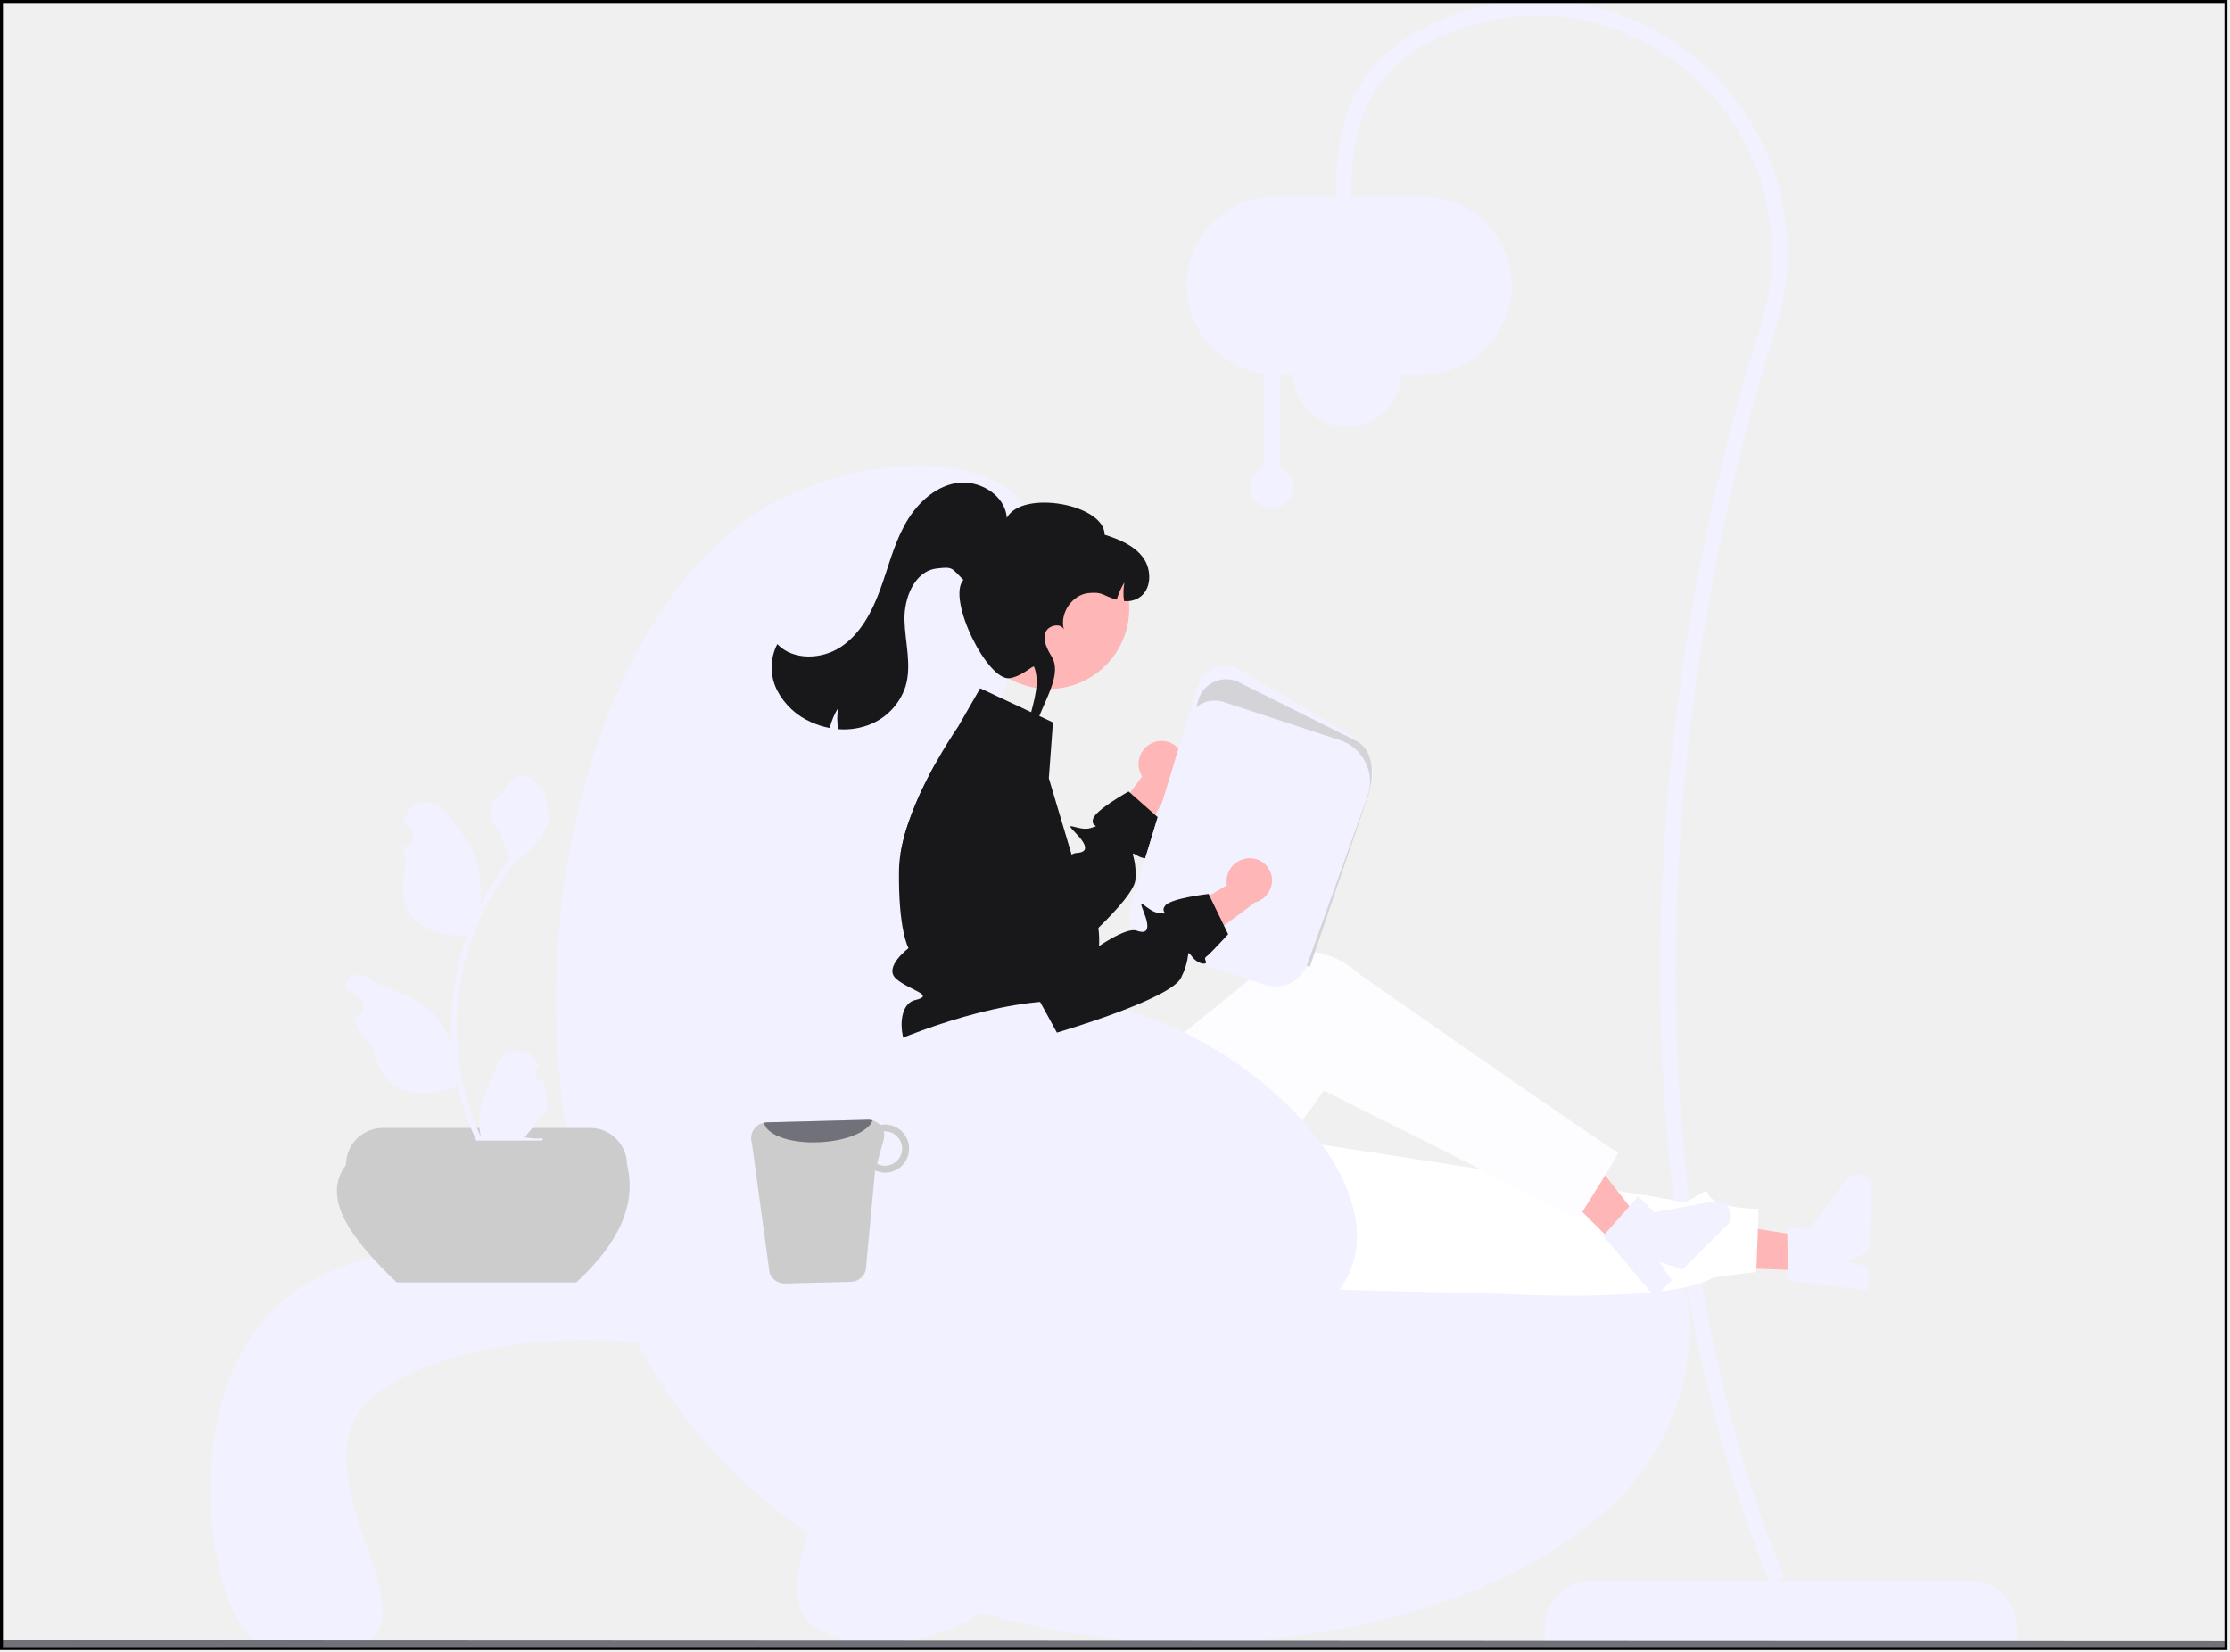
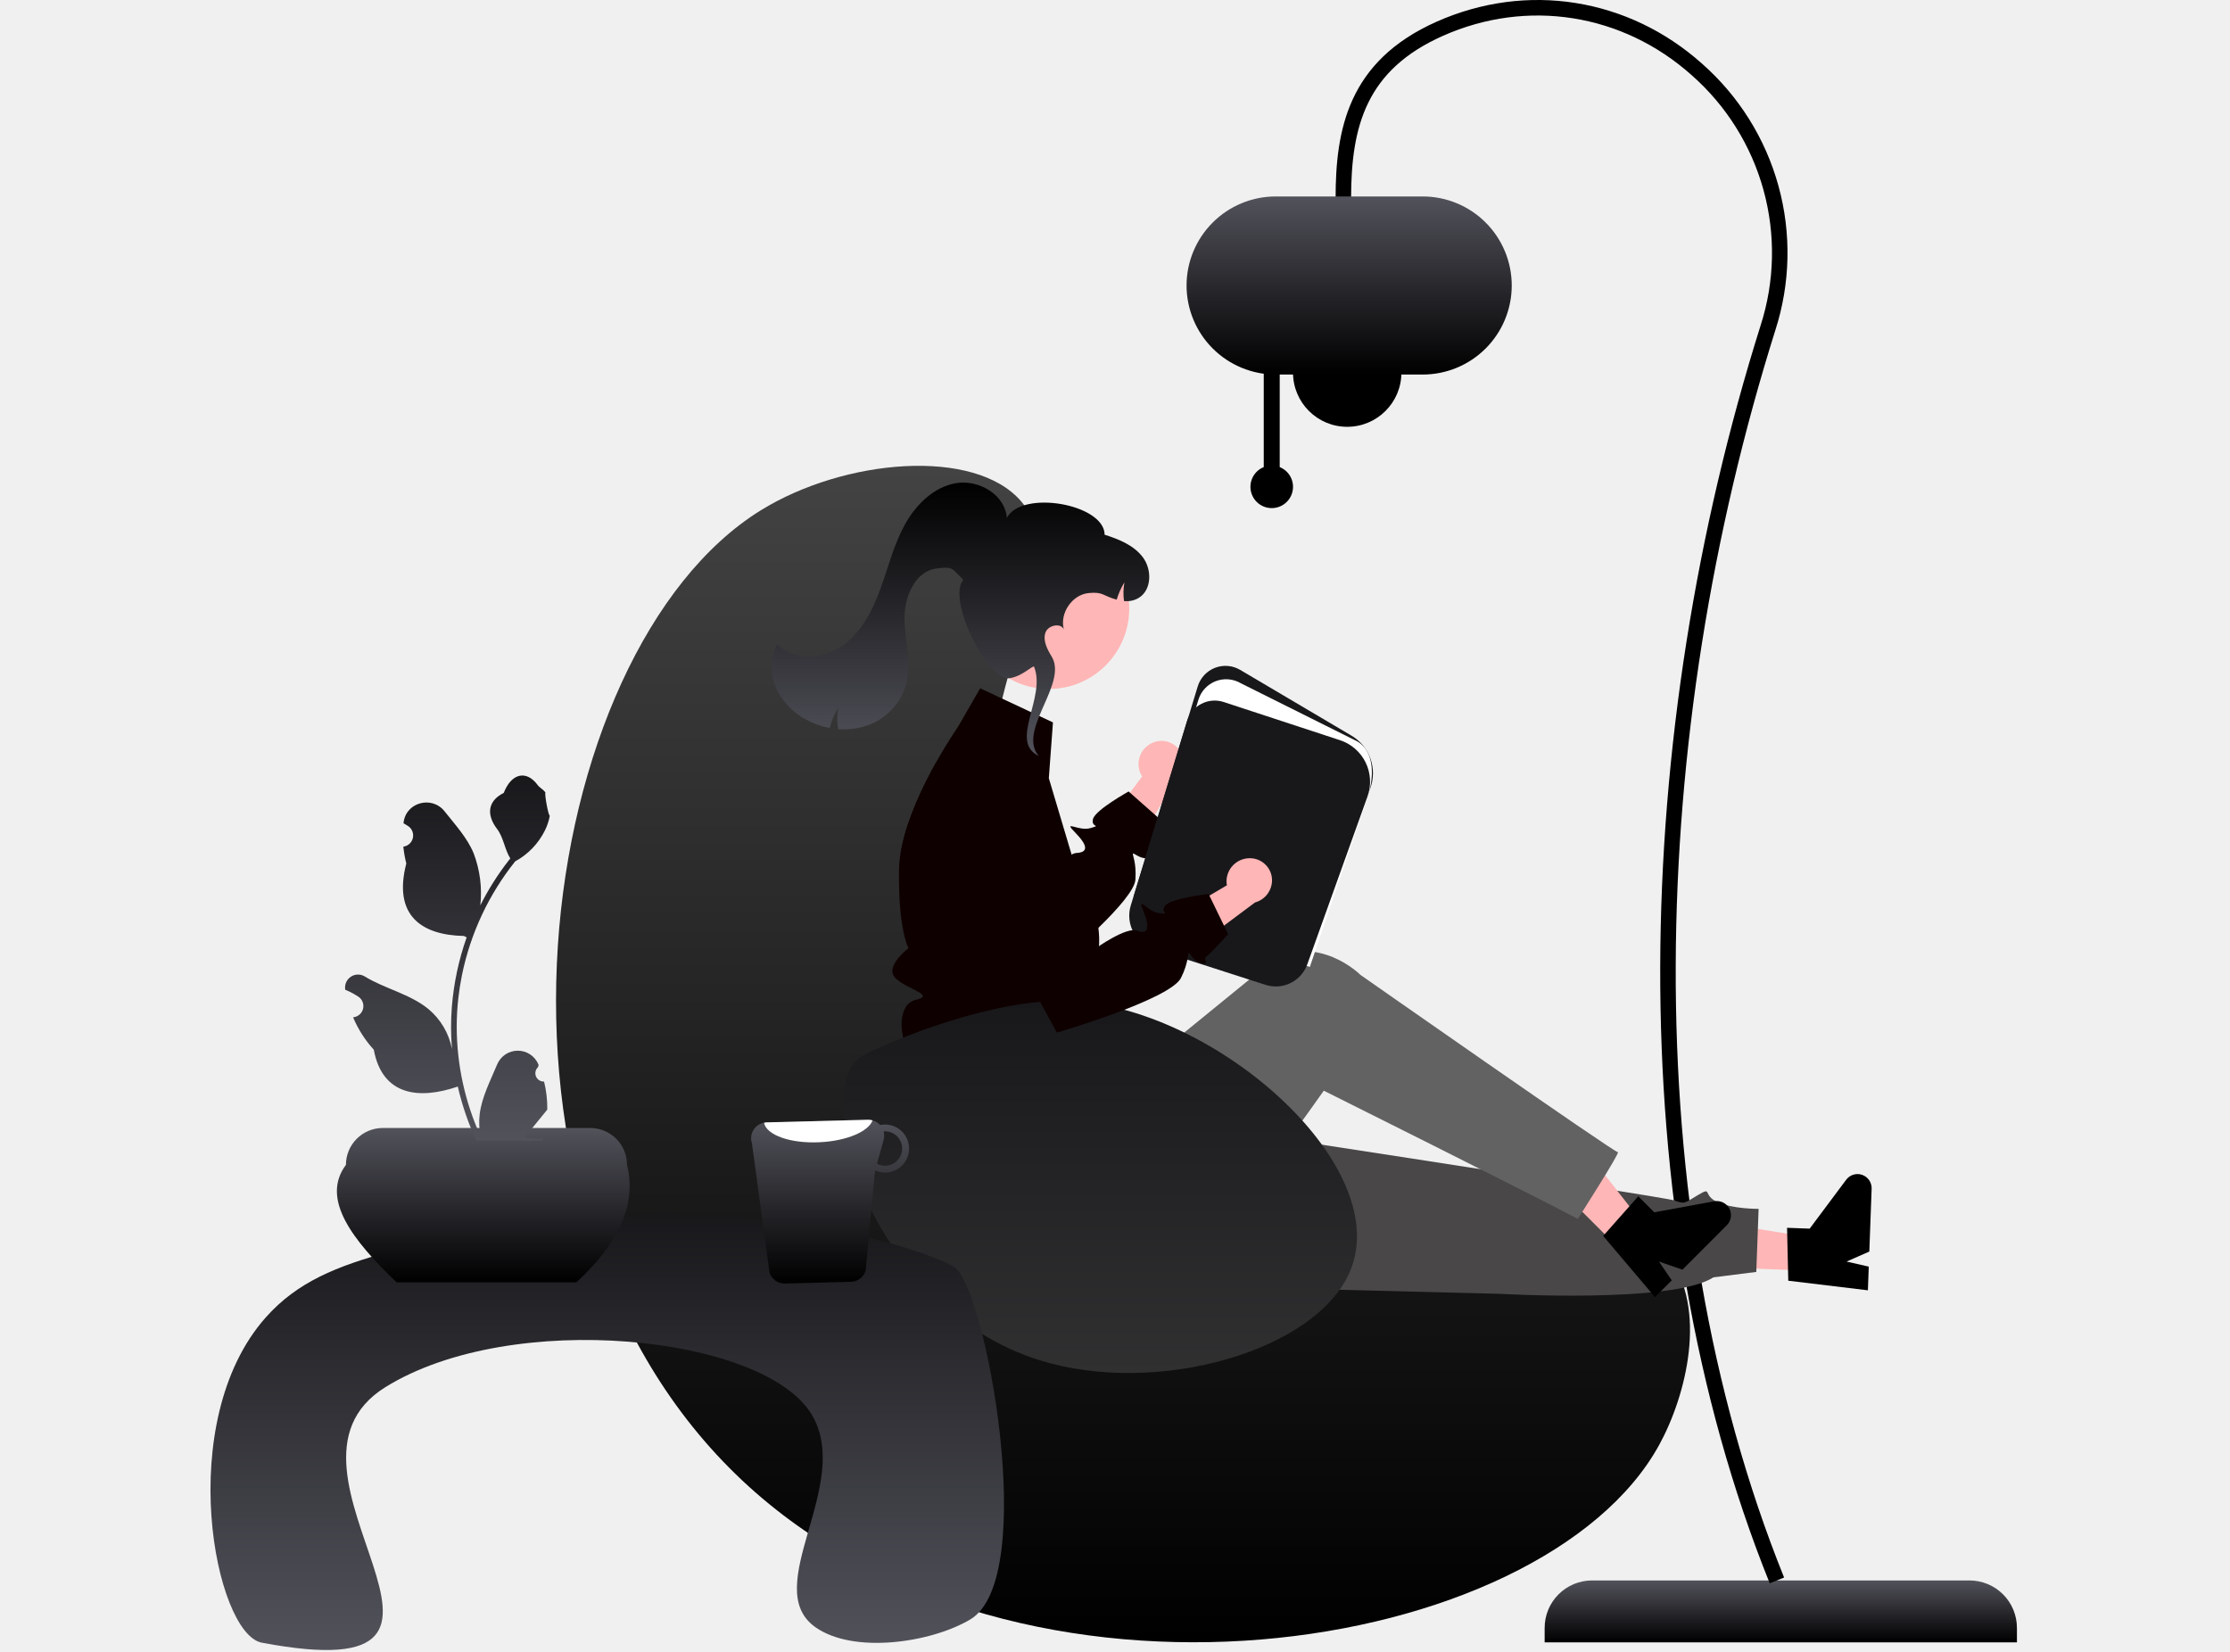
<svg xmlns="http://www.w3.org/2000/svg" width="752" height="557" viewBox="0 0 752 557" fill="none">
-   <g clip-path="url(#clip0_115_32)">
-     <path d="M680.151 553.838H520.885V548.95C520.885 544.707 522.571 540.637 525.571 537.637C528.572 534.636 532.642 532.95 536.885 532.95H664.151C668.394 532.95 672.464 534.636 675.464 537.637C678.465 540.637 680.151 544.707 680.151 548.95V553.838Z" fill="#F1F1FF" />
-     <path d="M596.791 533.925L601.634 531.975C550.957 406.186 555.839 247.493 598.678 111.362C603.766 95.589 604.133 78.673 599.734 62.694C595.334 46.716 586.359 32.372 573.913 21.428C549.049 -0.761 514.769 -6.167 484.446 7.319C454.516 20.633 450.39 43.824 450.39 66.903H455.612C455.612 42.268 460.877 23.519 486.569 12.091C514.988 -0.548 547.124 4.521 570.436 25.324C582.126 35.603 590.556 49.076 594.688 64.083C598.821 79.091 598.476 94.98 593.697 109.794C550.364 247.496 545.768 407.28 596.791 533.925Z" fill="#F1F1FF" />
-     <path d="M454.307 143.924C464.4 143.924 472.583 135.742 472.583 125.648C472.583 115.554 464.4 107.372 454.307 107.372C444.213 107.372 436.03 115.554 436.03 125.648C436.03 135.742 444.213 143.924 454.307 143.924Z" fill="#F1F1FF" />
-     <path d="M426.159 157.509V122.88H431.544V157.509C433.088 158.134 434.368 159.276 435.162 160.741C435.957 162.205 436.217 163.9 435.899 165.536C435.581 167.171 434.704 168.645 433.418 169.705C432.132 170.764 430.518 171.344 428.852 171.344C427.185 171.344 425.571 170.764 424.286 169.705C423 168.645 422.123 167.171 421.804 165.536C421.486 163.9 421.747 162.205 422.541 160.741C423.336 159.276 424.615 158.134 426.159 157.509Z" fill="#F1F1FF" />
-     <path d="M400.13 96.275C400.139 88.314 403.306 80.683 408.935 75.054C414.564 69.425 422.195 66.259 430.156 66.249H479.763C487.726 66.249 495.364 69.413 500.994 75.044C506.625 80.675 509.789 88.312 509.789 96.275C509.789 104.238 506.625 111.875 500.994 117.506C495.364 123.137 487.726 126.301 479.763 126.301H430.156C422.195 126.291 414.564 123.125 408.935 117.496C403.306 111.867 400.139 104.235 400.13 96.275Z" fill="#F1F1FF" />
-     <path d="M330.235 282.212C335.216 218.489 360.682 188.128 344.376 169.089C328.756 150.851 284.759 154.619 256.504 172.119C180.291 219.321 152.37 407.451 250.443 499.368C343.638 586.711 520.26 558.737 559.512 487.247C568.67 470.567 575.946 441.325 562.542 423.616C529.263 379.648 408.271 459.285 354.476 409.475C322.596 379.956 327.502 317.183 330.235 282.212Z" fill="#F1F1FF" />
+   <g clip-path="url(#clip0_115_2)">
+     <path d="M680.151 553.838H520.885V548.95C520.885 544.707 522.571 540.637 525.571 537.637C528.572 534.636 532.642 532.95 536.885 532.95H664.151C668.394 532.95 672.464 534.636 675.464 537.637C678.465 540.637 680.151 544.707 680.151 548.95V553.838V553.838Z" fill="url(#paint0_linear_115_2)" />
+     <path d="M596.791 533.925L601.634 531.975C550.957 406.186 555.839 247.493 598.678 111.362C603.766 95.589 604.133 78.673 599.734 62.694C595.334 46.716 586.359 32.372 573.913 21.428C549.049 -0.761 514.769 -6.167 484.446 7.319C454.516 20.633 450.39 43.824 450.39 66.903H455.612C455.612 42.268 460.877 23.519 486.569 12.091C514.988 -0.548 547.124 4.521 570.436 25.324C582.126 35.603 590.556 49.076 594.688 64.083C598.821 79.091 598.476 94.98 593.697 109.794C550.364 247.496 545.768 407.28 596.791 533.925Z" fill="black" />
+     <path d="M454.307 143.924C464.4 143.924 472.583 135.742 472.583 125.648C472.583 115.554 464.4 107.372 454.307 107.372C444.213 107.372 436.03 115.554 436.03 125.648C436.03 135.742 444.213 143.924 454.307 143.924Z" fill="black" />
+     <path d="M426.159 157.509V122.88H431.544V157.509C433.088 158.134 434.368 159.276 435.162 160.741C435.957 162.205 436.217 163.9 435.899 165.536C435.581 167.171 434.704 168.645 433.418 169.705C432.132 170.764 430.518 171.344 428.852 171.344C427.185 171.344 425.571 170.764 424.286 169.705C423 168.645 422.123 167.171 421.804 165.536C421.486 163.9 421.747 162.205 422.541 160.741C423.336 159.276 424.615 158.134 426.159 157.509Z" fill="black" />
+     <path d="M400.13 96.275C400.139 88.314 403.306 80.683 408.935 75.054C414.564 69.425 422.195 66.259 430.156 66.249H479.763C487.726 66.249 495.364 69.413 500.994 75.044C506.625 80.675 509.789 88.312 509.789 96.275C509.789 104.238 506.625 111.875 500.994 117.506C495.364 123.137 487.726 126.301 479.763 126.301H430.156C422.195 126.291 414.564 123.125 408.935 117.496C403.306 111.867 400.139 104.235 400.13 96.275V96.275Z" fill="url(#paint1_linear_115_2)" />
+     <path d="M330.235 282.212C335.216 218.489 360.682 188.128 344.376 169.089C328.756 150.851 284.759 154.619 256.504 172.119C180.291 219.321 152.37 407.451 250.443 499.368C343.638 586.711 520.26 558.737 559.512 487.247C568.67 470.567 575.946 441.325 562.542 423.616C529.263 379.648 408.271 459.285 354.476 409.475C322.596 379.956 327.502 317.183 330.235 282.212Z" fill="url(#paint2_linear_115_2)" />
    <path d="M388.493 250.554C386.642 251.406 385.196 252.946 384.463 254.847C383.731 256.748 383.768 258.86 384.569 260.734C384.738 261.112 384.938 261.476 385.166 261.821L368.808 283.663L376.971 295.863L396.145 263.52C397.503 262.46 398.473 260.981 398.902 259.313C399.331 257.644 399.196 255.881 398.518 254.297C398.123 253.4 397.556 252.589 396.848 251.911C396.14 251.233 395.305 250.701 394.392 250.345C393.478 249.99 392.503 249.818 391.523 249.839C390.543 249.86 389.577 250.074 388.68 250.469C388.617 250.497 388.555 250.525 388.493 250.554Z" fill="#FFB6B6" />
-     <path d="M388.48 288.212C389.55 289.162 386.581 290.334 383.44 288.485C382.541 287.95 382.157 287.728 382.056 287.869C381.804 288.223 383.278 290.828 382.884 296.616C382.642 300.07 376.905 306.565 370.39 312.898C361.583 321.463 351.341 329.725 351.341 329.725L347.745 326.846L310.041 296.616L303.678 287.808C304.261 284.33 305.136 280.908 306.294 277.577C307.889 272.966 309.786 268.465 311.97 264.103C313.142 261.73 314.344 259.467 315.495 257.386L335.696 279.647L352.624 298.293C352.624 298.293 357.553 290.354 361.371 288.192C361.858 287.881 362.412 287.691 362.987 287.637C366.845 287.455 367.077 285.354 362.603 280.779C358.129 276.203 363.775 280.476 367.754 279.243C371.734 278.011 367.754 279.244 368.592 276.163C369.431 273.082 380.592 266.901 380.592 266.901L381.056 267.315L389.49 274.759L391.904 276.89C391.904 276.89 389.268 284.122 388.541 285.647C387.813 287.172 387.419 287.253 388.48 288.212Z" fill="#18181B" />
+     <path d="M388.48 288.212C389.55 289.162 386.581 290.334 383.44 288.485C382.541 287.95 382.157 287.728 382.056 287.869C381.804 288.223 383.278 290.828 382.884 296.616C382.642 300.07 376.905 306.565 370.39 312.898C361.583 321.463 351.341 329.725 351.341 329.725L347.745 326.846L310.041 296.616L303.678 287.808C304.261 284.33 305.136 280.908 306.294 277.577C307.889 272.966 309.786 268.465 311.97 264.103C313.142 261.73 314.344 259.467 315.495 257.386L335.696 279.647L352.624 298.293C352.624 298.293 357.553 290.354 361.371 288.192C361.858 287.881 362.412 287.691 362.987 287.637C366.845 287.455 367.077 285.354 362.603 280.779C358.129 276.203 363.775 280.476 367.754 279.243C371.734 278.011 367.754 279.244 368.592 276.163C369.431 273.082 380.592 266.901 380.592 266.901L381.056 267.315L389.49 274.759L391.904 276.89C391.904 276.89 389.268 284.122 388.541 285.647C387.813 287.172 387.419 287.253 388.48 288.212Z" fill="#0F0000" />
    <path d="M610.804 428.521L611.215 417.38L568.439 410.493L567.832 426.935L610.804 428.521Z" fill="#FFB6B6" />
-     <path d="M603.039 431.875L602.633 414.037L610.259 414.319L622.57 397.828C623.178 397.014 624.031 396.415 625.003 396.119C625.975 395.823 627.017 395.846 627.975 396.184C628.934 396.522 629.759 397.158 630.331 397.998C630.903 398.838 631.191 399.84 631.153 400.855L630.371 422.045L622.694 425.419L630.184 427.124L629.889 435.113L603.039 431.875Z" fill="#F1F1FF" />
-     <path d="M370.055 432.858L505.543 436.294C505.543 436.294 564.051 439.673 577.779 430.743L592.255 428.915L593.039 407.652C593.039 407.652 584.187 407.717 579.098 405.346C574.008 402.974 577.545 400.073 572.693 402.926C567.84 405.779 568.353 406.122 564.601 404.811C560.85 403.5 388.806 377.276 388.806 377.276L370.055 432.858Z" fill="white" />
+     <path d="M603.039 431.875L602.633 414.037L610.259 414.319L622.57 397.828C623.178 397.014 624.031 396.415 625.003 396.119C625.975 395.823 627.017 395.846 627.975 396.184C628.934 396.522 629.759 397.158 630.331 397.998C630.903 398.838 631.191 399.84 631.153 400.855L630.371 422.045L622.694 425.419L630.184 427.124L629.889 435.113L603.039 431.875Z" fill="black" />
+     <path d="M370.055 432.858L505.543 436.294C505.543 436.294 564.051 439.673 577.779 430.743L592.255 428.915L593.039 407.652C593.039 407.652 584.187 407.717 579.098 405.346C574.008 402.974 577.545 400.073 572.693 402.926C567.84 405.779 568.353 406.122 564.601 404.811C560.85 403.5 388.806 377.276 388.806 377.276L370.055 432.858Z" fill="#494747" />
    <path d="M548.592 423.631L556.471 415.744L529.796 381.601L518.168 393.243L548.592 423.631Z" fill="#FFB6B6" />
-     <path d="M540.619 416.769L552.453 403.417L557.852 408.809L578.093 405.093C579.093 404.91 580.125 405.05 581.039 405.495C581.953 405.939 582.701 406.664 583.174 407.564C583.647 408.464 583.819 409.491 583.667 410.496C583.515 411.501 583.045 412.431 582.327 413.15L567.342 428.153L559.418 425.404L563.75 431.748L558.1 437.405L540.619 416.769Z" fill="#F1F1FF" />
-     <path d="M316.601 358.656L317.948 389.967C319.533 426.826 360.126 449.135 391.602 429.89C392.182 429.535 392.764 429.168 393.348 428.788C393.348 428.788 405.281 425.583 404.919 420.508C404.557 415.433 407.472 412.963 410.052 414.347C412.631 415.731 446.409 367.795 446.409 367.795C446.409 367.795 516.587 402.801 532.069 411.042C532.069 411.042 546.625 388.283 545.569 388.521C544.514 388.76 458.75 328.733 458.75 328.733C458.75 328.733 444.778 314.593 427.447 323.929C427.086 325.3 427.394 325.348 427.394 325.348L370.142 372L362.052 356.637L316.601 358.656Z" fill="#FDFDFF" />
-     <path d="M370.582 319.513C370.473 320.96 370.268 322.397 369.966 323.816C369.554 325.87 368.889 327.865 367.986 329.755C367.986 329.755 367.986 331.866 363.946 338.936C359.906 346.006 364.956 342.976 367.986 348.228C371.017 353.47 367.986 351.056 364.623 354.43C363.655 355.412 362.967 356.635 362.631 357.972C362.296 359.31 362.324 360.713 362.714 362.035C362.714 362.035 319.323 362.066 311.243 359.036C303.163 356.006 301.325 338.936 308.566 337.249C315.798 335.563 306.375 333.886 302.123 329.997C297.87 326.109 306.375 319.746 306.375 319.746C306.375 319.746 302.87 313.696 303.163 293.384C303.204 291.516 303.376 289.653 303.678 287.809C304.261 284.331 305.136 280.908 306.294 277.577C307.889 272.966 309.785 268.466 311.97 264.103C313.142 261.73 314.344 259.467 315.495 257.387C315.677 257.063 315.849 256.75 316.031 256.437C318.222 252.559 320.222 249.387 321.545 247.357C322.565 245.781 323.182 244.893 323.182 244.893L330.535 232.106L355.078 243.61L353.684 262.427L357.916 276.617L359.866 283.152L361.371 288.192L363.694 296C363.694 296 363.057 296.03 363.815 297.07C367.304 301.709 369.565 307.153 370.39 312.898C370.681 315.09 370.745 317.307 370.582 319.513Z" fill="#18181B" />
-     <path d="M441.462 321.541L441.001 321.392L382.257 302.476L403.904 231.459C404.335 230.045 405.081 228.747 406.087 227.663C407.092 226.579 408.331 225.738 409.709 225.202C411.087 224.667 412.568 224.451 414.042 224.571C415.515 224.692 416.942 225.145 418.215 225.897L455.755 248.076C458.727 249.83 460.987 252.572 462.142 255.823C463.297 259.075 463.273 262.629 462.074 265.864L441.462 321.541Z" fill="#F1F1FF" />
-     <path d="M441.7 326.056L382.483 306.987L404.13 235.97C404.561 234.556 405.308 233.258 406.313 232.174C407.319 231.091 408.557 230.249 409.935 229.714C411.313 229.178 412.795 228.962 414.268 229.083C415.742 229.203 417.169 229.656 418.442 230.408L457.774 250.046C463.683 253.536 463.545 262.569 460.801 269.981L441.7 326.056Z" fill="#D4D4D8" />
-     <path d="M435.771 331.196C434.408 331.965 432.899 332.443 431.341 332.598C429.783 332.753 428.21 332.582 426.721 332.096L388.871 319.907C385.967 318.958 383.549 316.912 382.134 314.204C380.719 311.497 380.418 308.343 381.296 305.417L400.273 243.162C400.652 241.919 401.276 240.763 402.107 239.763C402.939 238.764 403.962 237.941 405.116 237.341C406.27 236.742 407.532 236.38 408.828 236.275C410.124 236.17 411.428 236.325 412.663 236.731L451.887 249.61C453.756 250.224 455.483 251.205 456.966 252.498C458.45 253.79 459.659 255.366 460.522 257.133C461.386 258.901 461.887 260.823 461.995 262.787C462.103 264.751 461.817 266.717 461.153 268.569L440.863 325.134C439.952 327.702 438.144 329.855 435.771 331.196Z" fill="#F1F1FF" />
+     <path d="M540.619 416.769L552.453 403.417L557.852 408.809L578.093 405.093C579.093 404.91 580.125 405.05 581.039 405.495C581.953 405.939 582.701 406.664 583.174 407.564C583.647 408.464 583.819 409.491 583.667 410.496C583.515 411.501 583.045 412.431 582.327 413.15L567.342 428.153L559.418 425.404L563.75 431.748L558.1 437.405L540.619 416.769Z" fill="black" />
+     <path d="M316.601 358.656L317.948 389.967C319.533 426.826 360.126 449.135 391.602 429.89C392.182 429.535 392.764 429.168 393.348 428.788C393.348 428.788 405.281 425.583 404.919 420.508C404.557 415.433 407.472 412.963 410.052 414.347C412.631 415.731 446.409 367.795 446.409 367.795C446.409 367.795 516.587 402.801 532.069 411.042C532.069 411.042 546.625 388.283 545.569 388.521C544.514 388.76 458.75 328.733 458.75 328.733C458.75 328.733 444.778 314.593 427.447 323.929C427.086 325.3 427.394 325.348 427.394 325.348L370.142 372L362.052 356.637L316.601 358.656Z" fill="#636262" />
+     <path d="M370.582 319.513C370.473 320.96 370.268 322.397 369.966 323.816C369.554 325.87 368.889 327.865 367.986 329.755C367.986 329.755 367.986 331.866 363.946 338.936C359.906 346.006 364.956 342.976 367.986 348.228C371.017 353.47 367.986 351.056 364.623 354.43C363.655 355.412 362.967 356.635 362.631 357.972C362.296 359.31 362.324 360.713 362.714 362.035C362.714 362.035 319.323 362.066 311.243 359.036C303.163 356.006 301.325 338.936 308.566 337.249C315.798 335.563 306.375 333.886 302.123 329.997C297.87 326.109 306.375 319.746 306.375 319.746C306.375 319.746 302.87 313.696 303.163 293.384C303.204 291.516 303.376 289.653 303.678 287.809C304.261 284.331 305.136 280.908 306.294 277.577C307.889 272.966 309.785 268.466 311.97 264.103C313.142 261.73 314.344 259.467 315.495 257.387C315.677 257.063 315.849 256.75 316.031 256.437C318.222 252.559 320.222 249.387 321.545 247.357C322.565 245.781 323.182 244.893 323.182 244.893L330.535 232.106L355.078 243.61L353.684 262.427L357.916 276.617L359.866 283.152L361.371 288.192L363.694 296C363.694 296 363.057 296.03 363.815 297.07C367.304 301.709 369.565 307.153 370.39 312.898C370.681 315.09 370.745 317.307 370.582 319.513V319.513Z" fill="#0F0000" />
+     <path d="M441.462 321.541L441.001 321.392L382.257 302.476L403.904 231.459C404.335 230.045 405.081 228.747 406.087 227.663C407.092 226.579 408.331 225.738 409.709 225.202C411.087 224.667 412.568 224.451 414.042 224.571C415.515 224.692 416.942 225.145 418.215 225.897L455.755 248.076C458.727 249.83 460.987 252.572 462.142 255.823C463.297 259.075 463.273 262.629 462.074 265.864L441.462 321.541Z" fill="#18181B" />
+     <path d="M441.7 326.056L382.483 306.987L404.13 235.97C404.561 234.556 405.308 233.258 406.313 232.174C407.319 231.091 408.557 230.249 409.935 229.714C411.313 229.178 412.795 228.962 414.268 229.083C415.742 229.203 417.169 229.656 418.442 230.408L457.774 250.046C463.683 253.536 463.545 262.569 460.801 269.981L441.7 326.056Z" fill="white" />
+     <path d="M435.771 331.196C434.408 331.965 432.899 332.443 431.341 332.598C429.783 332.753 428.21 332.582 426.721 332.096L388.871 319.907C385.967 318.958 383.549 316.912 382.134 314.204C380.719 311.497 380.418 308.343 381.296 305.417L400.273 243.162C400.652 241.919 401.276 240.763 402.107 239.763C402.939 238.764 403.962 237.941 405.116 237.341C406.27 236.742 407.532 236.38 408.828 236.275C410.124 236.17 411.428 236.325 412.663 236.731L451.887 249.61C453.756 250.224 455.483 251.205 456.966 252.498C458.45 253.79 459.659 255.366 460.522 257.133C461.386 258.901 461.887 260.823 461.995 262.787C462.103 264.751 461.817 266.717 461.153 268.569L440.863 325.134C439.952 327.702 438.144 329.855 435.771 331.196V331.196Z" fill="#18181B" />
    <path d="M353.691 232.324C368.663 232.324 380.801 220.186 380.801 205.214C380.801 190.241 368.663 178.104 353.691 178.104C338.718 178.104 326.581 190.241 326.581 205.214C326.581 220.186 338.718 232.324 353.691 232.324Z" fill="#FFB6B6" />
-     <path d="M262.017 232.732C264.505 237.555 268.584 241.368 273.563 243.526C275.55 244.431 277.639 245.092 279.785 245.495C280.392 243.09 281.363 240.791 282.664 238.679C282.231 241.059 282.231 243.498 282.664 245.879C285.934 246.146 289.223 245.738 292.327 244.679C295.376 243.642 298.142 241.909 300.404 239.617C302.667 237.325 304.364 234.537 305.361 231.475C307.521 224.289 305.195 216.614 305.011 209.113C304.823 201.611 308.385 192.639 315.832 191.711C321.503 191.003 320.802 191.553 324.877 195.559C319.177 201.891 333.073 229.936 340.529 228.697C344.745 227.996 347.847 224.649 348.681 224.765C352.951 235.221 340.107 250.051 350.294 254.919L349.538 253.919C344.206 245.111 359.983 230.233 354.651 221.425C353.165 218.961 351.619 216.072 352.539 213.346C353.412 210.754 357.832 209.934 358.765 212.293C357.249 206.887 361.481 200.541 367.102 199.989C372.096 199.496 371.808 200.92 376.57 202.218C377.178 200.167 378.055 198.205 379.177 196.384C378.798 198.462 378.751 200.587 379.039 202.68C380.756 202.885 382.493 202.517 383.98 201.634C388.377 198.998 388.508 192.194 385.487 188.053C382.461 183.911 377.393 181.866 372.503 180.318C372.458 169.977 344.631 165.026 339.513 174.641C338.987 166.856 330.063 161.612 322.375 162.934C314.688 164.257 308.623 170.421 304.925 177.291C301.229 184.157 299.393 191.844 296.687 199.156C293.981 206.469 290.112 213.76 283.631 218.099C277.152 222.432 267.522 222.826 262.112 217.209C260.878 219.608 260.226 222.263 260.21 224.96C260.193 227.657 260.813 230.319 262.017 232.732Z" fill="#18181B" />
-     <path d="M289.834 356.705C290.395 356.256 291.004 355.871 291.649 355.556C302.026 350.391 334.294 336.986 359.526 337.536C408.074 338.594 469.858 392.173 455.479 428.153C444.538 455.531 390.142 471.107 350.436 458.649C294.81 441.196 272.854 370.244 289.834 356.705Z" fill="#F1F1FF" />
-     <path d="M88.292 553.941C72.428 550.948 58.386 479.48 89.597 444.282C100.29 432.223 113.629 426.974 131.372 422.09C233.493 393.975 311.383 420.769 321.85 427.311C332.294 433.839 350.602 532.187 327.19 546.108C314.017 553.941 287.908 557.857 274.972 548.719C255.937 535.273 287.887 500.395 273.666 476.919C257.529 450.278 172.552 441.304 129.948 467.781C84.494 496.028 178.25 570.912 88.292 553.941Z" fill="#F1F1FF" />
-     <path d="M194.353 432.43H133.749C118.788 418.092 108.091 404.274 116.655 392.804C116.655 389.507 117.965 386.345 120.296 384.014C122.628 381.682 125.79 380.373 129.087 380.373H199.015C202.312 380.373 205.474 381.682 207.805 384.014C210.137 386.345 211.446 389.507 211.446 392.804C214.707 405.874 208.882 419.084 194.353 432.43Z" fill="#CCCCCC" />
-     <path d="M183.469 364.722C182.894 364.749 182.325 364.598 181.838 364.29C181.352 363.982 180.972 363.532 180.75 363.001C180.528 362.47 180.474 361.883 180.597 361.321C180.719 360.758 181.012 360.247 181.434 359.856L181.627 359.092C181.601 359.03 181.576 358.969 181.55 358.908C180.971 357.54 180 356.373 178.76 355.555C177.52 354.736 176.065 354.303 174.58 354.308C173.094 354.314 171.643 354.758 170.409 355.586C169.175 356.413 168.213 357.587 167.643 358.96C165.369 364.438 162.473 369.925 161.76 375.717C161.446 378.278 161.578 380.873 162.152 383.388C156.809 371.735 154.035 359.069 154.017 346.249C154.016 343.032 154.195 339.818 154.553 336.621C154.848 334 155.259 331.398 155.783 328.815C158.647 314.797 164.794 301.658 173.721 290.477C178.042 288.12 181.536 284.494 183.733 280.09C184.529 278.507 185.092 276.816 185.403 275.072C184.916 275.136 183.565 267.713 183.933 267.257C183.254 266.227 182.038 265.714 181.296 264.709C177.607 259.706 172.524 260.58 169.87 267.377C164.201 270.238 164.147 274.983 167.625 279.547C169.838 282.45 170.142 286.378 172.083 289.486C171.884 289.742 171.676 289.99 171.476 290.245C167.825 294.941 164.642 299.983 161.974 305.299C162.623 299.343 161.848 293.319 159.715 287.721C157.552 282.503 153.498 278.109 149.928 273.599C145.641 268.182 136.848 270.546 136.093 277.413C136.085 277.48 136.078 277.546 136.071 277.613C136.602 277.912 137.121 278.229 137.628 278.565C138.266 278.992 138.761 279.601 139.047 280.313C139.333 281.025 139.397 281.806 139.231 282.555C139.065 283.305 138.676 283.986 138.117 284.511C137.557 285.035 136.851 285.378 136.093 285.495L136.015 285.507C136.204 287.418 136.538 289.312 137.014 291.172C132.435 308.882 142.321 315.333 156.438 315.623C156.75 315.782 157.054 315.942 157.365 316.094C154.685 323.691 153.003 331.603 152.364 339.633C152.001 344.371 152.023 349.13 152.427 353.864L152.403 353.696C151.381 348.432 148.572 343.682 144.453 340.249C138.335 335.223 129.691 333.372 123.091 329.332C122.389 328.882 121.573 328.641 120.74 328.639C119.906 328.637 119.089 328.874 118.386 329.321C117.682 329.768 117.121 330.406 116.768 331.162C116.416 331.917 116.287 332.758 116.396 333.584C116.405 333.643 116.414 333.702 116.423 333.761C117.407 334.161 118.365 334.623 119.292 335.143C119.822 335.442 120.341 335.759 120.849 336.095C121.487 336.522 121.981 337.131 122.267 337.843C122.553 338.555 122.617 339.336 122.451 340.085C122.285 340.834 121.897 341.516 121.337 342.041C120.777 342.565 120.072 342.908 119.314 343.025L119.236 343.037C119.18 343.045 119.132 343.053 119.076 343.061C120.757 347.075 123.117 350.77 126.052 353.984C128.915 369.444 141.213 370.911 154.369 366.409H154.377C155.82 372.681 157.912 378.787 160.617 384.627H182.91C182.99 384.379 183.062 384.123 183.134 383.875C181.071 384.005 178.999 383.882 176.966 383.508C178.62 381.478 180.273 379.433 181.927 377.403C181.964 377.365 181.999 377.325 182.031 377.283C182.87 376.245 183.717 375.214 184.556 374.175L184.557 374.174C184.601 370.99 184.236 367.814 183.47 364.723L183.469 364.722Z" fill="#F1F1FF" />
-     <path d="M259.506 429.183C259.875 430.259 260.577 431.191 261.509 431.844C262.441 432.497 263.556 432.838 264.695 432.818L286.927 432.245C288.074 432.223 289.182 431.83 290.087 431.126C290.992 430.421 291.644 429.443 291.947 428.337L295.093 394.695C296.209 395.2 297.424 395.45 298.649 395.425C300.799 395.371 302.839 394.466 304.321 392.908C305.803 391.349 306.605 389.266 306.552 387.116C306.498 384.967 305.592 382.926 304.034 381.445C302.475 379.963 300.392 379.16 298.243 379.214C297.753 379.213 297.264 379.264 296.785 379.366C296.265 378.802 295.632 378.354 294.927 378.05C294.223 377.746 293.462 377.593 292.695 377.601L258.496 378.484C258.212 378.495 257.93 378.53 257.652 378.589C256.902 378.729 256.191 379.027 255.566 379.465C254.941 379.903 254.418 380.47 254.03 381.127C253.643 381.784 253.4 382.516 253.32 383.275C253.239 384.034 253.322 384.801 253.563 385.525L259.506 429.183ZM295.738 392.41L297.977 384.393C298.232 383.467 298.237 382.49 297.994 381.561C298.103 381.561 298.198 381.51 298.307 381.509C299.842 381.478 301.327 382.056 302.436 383.118C303.545 384.179 304.188 385.637 304.224 387.172C304.259 388.707 303.685 390.193 302.627 391.305C301.569 392.417 300.113 393.065 298.579 393.105C297.586 393.136 296.604 392.896 295.738 392.41Z" fill="#CCCCCC" />
-     <path d="M257.652 378.589C258.381 382.755 266.572 385.684 276.422 385.175C285.48 384.757 292.886 381.577 294.243 377.807C293.741 377.659 293.218 377.589 292.695 377.601L258.496 378.484C258.212 378.495 257.93 378.53 257.652 378.589Z" fill="#71717A" />
-     <path d="M1.191 555.518L749.941 555.825C750.256 555.825 750.559 555.7 750.783 555.477C751.006 555.253 751.131 554.95 751.131 554.635C751.131 554.319 751.006 554.016 750.783 553.793C750.559 553.569 750.256 553.444 749.941 553.444L1.191 553.137C0.875 553.137 0.572 553.262 0.349 553.485C0.125 553.709 0 554.012 0 554.327C0 554.643 0.125 554.946 0.349 555.169C0.572 555.393 0.875 555.518 1.191 555.518Z" fill="#71717A" />
+     <path d="M262.017 232.732C264.505 237.555 268.584 241.368 273.563 243.526C275.55 244.431 277.639 245.092 279.785 245.495C280.392 243.09 281.363 240.791 282.664 238.679C282.231 241.059 282.231 243.498 282.664 245.879C285.934 246.146 289.223 245.738 292.327 244.679C295.376 243.642 298.142 241.909 300.404 239.617C302.667 237.325 304.364 234.537 305.361 231.475C307.521 224.289 305.195 216.614 305.011 209.113C304.823 201.611 308.385 192.639 315.832 191.711C321.503 191.003 320.802 191.553 324.877 195.559C319.177 201.891 333.073 229.936 340.529 228.697C344.745 227.996 347.847 224.649 348.681 224.765C352.951 235.221 340.107 250.051 350.294 254.919L349.538 253.919C344.206 245.111 359.983 230.233 354.651 221.425C353.165 218.961 351.619 216.072 352.539 213.346C353.412 210.754 357.832 209.934 358.765 212.293C357.249 206.887 361.481 200.541 367.102 199.989C372.096 199.496 371.808 200.92 376.57 202.218C377.178 200.167 378.055 198.205 379.177 196.384C378.798 198.462 378.751 200.587 379.039 202.68C380.756 202.885 382.493 202.517 383.98 201.634C388.377 198.998 388.508 192.194 385.487 188.053C382.461 183.911 377.393 181.866 372.503 180.318C372.458 169.977 344.631 165.026 339.513 174.641C338.987 166.856 330.063 161.612 322.375 162.934C314.688 164.257 308.623 170.421 304.925 177.291C301.229 184.157 299.393 191.844 296.687 199.156C293.981 206.469 290.112 213.76 283.631 218.099C277.152 222.432 267.522 222.826 262.112 217.209C260.878 219.608 260.226 222.263 260.21 224.96C260.193 227.657 260.813 230.319 262.017 232.732V232.732Z" fill="url(#paint3_linear_115_2)" />
+     <path d="M289.834 356.705C290.395 356.256 291.004 355.871 291.649 355.556C302.026 350.391 334.294 336.986 359.526 337.536C408.074 338.594 469.858 392.173 455.479 428.153C444.537 455.531 390.142 471.107 350.436 458.649C294.81 441.196 272.854 370.244 289.834 356.705Z" fill="url(#paint4_linear_115_2)" />
+     <path d="M88.292 553.941C72.428 550.948 58.386 479.48 89.597 444.282C100.29 432.223 113.629 426.974 131.372 422.09C233.493 393.975 311.383 420.769 321.85 427.311C332.294 433.839 350.602 532.187 327.19 546.108C314.017 553.941 287.908 557.857 274.972 548.719C255.937 535.273 287.887 500.395 273.666 476.919C257.529 450.278 172.552 441.304 129.948 467.781C84.494 496.028 178.25 570.912 88.292 553.941Z" fill="url(#paint5_linear_115_2)" />
+     <path d="M194.353 432.43H133.749C118.788 418.092 108.091 404.274 116.655 392.804C116.655 389.507 117.965 386.345 120.296 384.014C122.628 381.682 125.79 380.373 129.087 380.373H199.015C202.312 380.373 205.474 381.682 207.805 384.014C210.137 386.345 211.446 389.507 211.446 392.804C214.707 405.874 208.882 419.084 194.353 432.43Z" fill="url(#paint6_linear_115_2)" />
+     <path d="M183.469 364.722C182.894 364.749 182.325 364.598 181.838 364.29C181.352 363.982 180.972 363.532 180.75 363.001C180.528 362.47 180.474 361.883 180.597 361.321C180.719 360.758 181.012 360.247 181.434 359.856L181.627 359.092C181.601 359.03 181.576 358.969 181.55 358.908C180.971 357.54 180 356.373 178.76 355.555C177.52 354.736 176.065 354.303 174.58 354.308C173.094 354.314 171.643 354.758 170.409 355.586C169.175 356.413 168.213 357.587 167.643 358.96C165.369 364.438 162.473 369.925 161.76 375.717C161.446 378.278 161.578 380.873 162.152 383.388C156.809 371.735 154.035 359.069 154.017 346.249C154.016 343.032 154.195 339.818 154.553 336.621C154.848 334 155.259 331.398 155.783 328.815C158.647 314.797 164.794 301.658 173.721 290.477C178.042 288.12 181.536 284.494 183.733 280.09C184.529 278.507 185.092 276.816 185.403 275.072C184.916 275.136 183.565 267.713 183.933 267.257C183.254 266.227 182.038 265.714 181.296 264.709C177.607 259.706 172.524 260.58 169.87 267.377C164.201 270.238 164.147 274.983 167.625 279.547C169.838 282.45 170.142 286.378 172.083 289.486C171.884 289.742 171.676 289.99 171.476 290.245C167.825 294.941 164.642 299.983 161.974 305.299C162.623 299.343 161.848 293.319 159.715 287.721C157.552 282.503 153.498 278.109 149.928 273.599C145.641 268.182 136.848 270.546 136.093 277.413C136.085 277.48 136.078 277.546 136.071 277.613C136.602 277.912 137.121 278.229 137.628 278.565C138.266 278.992 138.761 279.601 139.047 280.313C139.333 281.025 139.397 281.806 139.231 282.555C139.065 283.305 138.676 283.986 138.117 284.511C137.557 285.035 136.851 285.378 136.093 285.495L136.015 285.507C136.204 287.418 136.538 289.312 137.014 291.172C132.435 308.882 142.321 315.333 156.438 315.623C156.75 315.782 157.054 315.942 157.365 316.094C154.685 323.691 153.003 331.603 152.364 339.633C152.001 344.371 152.023 349.13 152.427 353.864L152.403 353.696C151.381 348.432 148.572 343.682 144.453 340.249C138.335 335.223 129.691 333.372 123.091 329.332C122.389 328.882 121.573 328.641 120.74 328.639C119.906 328.637 119.089 328.874 118.386 329.321C117.682 329.768 117.121 330.406 116.768 331.162C116.416 331.917 116.287 332.758 116.396 333.584C116.405 333.643 116.414 333.702 116.423 333.761C117.407 334.161 118.365 334.623 119.292 335.143C119.822 335.442 120.341 335.759 120.849 336.095C121.487 336.522 121.981 337.131 122.267 337.843C122.553 338.555 122.617 339.336 122.451 340.085C122.285 340.834 121.897 341.516 121.337 342.041C120.777 342.565 120.072 342.908 119.314 343.025L119.236 343.037C119.18 343.045 119.132 343.053 119.076 343.061C120.757 347.075 123.117 350.77 126.052 353.984C128.915 369.444 141.213 370.911 154.369 366.409H154.377C155.82 372.681 157.912 378.787 160.617 384.627H182.91C182.99 384.379 183.062 384.123 183.134 383.875C181.071 384.005 178.999 383.882 176.966 383.508C178.62 381.478 180.273 379.433 181.927 377.403C181.964 377.365 181.999 377.325 182.031 377.283C182.87 376.245 183.717 375.214 184.556 374.175L184.557 374.174C184.601 370.99 184.236 367.814 183.47 364.723L183.469 364.722Z" fill="url(#paint7_linear_115_2)" />
+     <path d="M259.506 429.183C259.875 430.259 260.577 431.191 261.509 431.844C262.441 432.497 263.556 432.838 264.695 432.818L286.927 432.245C288.074 432.223 289.182 431.83 290.087 431.126C290.992 430.421 291.644 429.443 291.947 428.337L295.093 394.695C296.209 395.2 297.424 395.45 298.649 395.425C300.799 395.371 302.839 394.466 304.321 392.908C305.803 391.349 306.605 389.266 306.552 387.116C306.498 384.967 305.592 382.926 304.034 381.445C302.475 379.963 300.392 379.16 298.243 379.214C297.753 379.213 297.264 379.264 296.785 379.366C296.265 378.802 295.632 378.354 294.927 378.05C294.223 377.746 293.462 377.593 292.695 377.601L258.496 378.484C258.212 378.495 257.93 378.53 257.652 378.589C256.902 378.729 256.191 379.027 255.566 379.465C254.941 379.903 254.418 380.47 254.03 381.127C253.643 381.784 253.4 382.516 253.32 383.275C253.239 384.034 253.322 384.801 253.563 385.525L259.506 429.183ZM295.738 392.41L297.977 384.393C298.232 383.467 298.237 382.49 297.994 381.561C298.103 381.561 298.198 381.51 298.307 381.509C299.842 381.478 301.327 382.056 302.436 383.118C303.545 384.179 304.188 385.637 304.224 387.172C304.259 388.707 303.685 390.193 302.627 391.305C301.569 392.417 300.113 393.065 298.579 393.105C297.586 393.136 296.604 392.896 295.738 392.41V392.41Z" fill="url(#paint8_linear_115_2)" />
+     <path d="M257.652 378.589C258.381 382.755 266.572 385.684 276.422 385.175C285.48 384.757 292.886 381.577 294.243 377.807C293.741 377.659 293.218 377.589 292.695 377.601L258.496 378.484C258.212 378.495 257.93 378.53 257.652 378.589V378.589Z" fill="white" />
    <path d="M421.141 289.414C419.105 289.488 417.178 290.354 415.771 291.827C414.363 293.3 413.586 295.265 413.605 297.302C413.615 297.716 413.66 298.129 413.738 298.535L390.24 312.409L393.084 326.809L423.219 304.324C424.881 303.869 426.344 302.876 427.382 301.501C428.42 300.126 428.973 298.446 428.956 296.723C428.937 295.743 428.725 294.777 428.332 293.878C427.939 292.98 427.373 292.168 426.666 291.489C425.96 290.81 425.126 290.276 424.213 289.919C423.3 289.561 422.326 289.387 421.346 289.407C421.278 289.408 421.209 289.41 421.141 289.414Z" fill="#FFB6B6" />
-     <path d="M401.892 322.486C401.263 321.644 400.993 321.292 400.85 321.389C400.482 321.611 400.836 324.586 398.248 329.771C394.605 337.056 356.404 348.214 356.404 348.214L351.701 339.603L331.013 301.763L323.882 271.434C323.633 270.376 323.512 269.292 323.522 268.206C329.879 263.732 336.631 259.846 343.693 256.595C346.515 258.196 348.666 260.759 349.753 263.815L363.994 303.745L369.677 319.687C369.677 319.687 379.701 312.519 383.337 313.834C386.967 315.158 387.999 313.302 385.626 307.36C383.253 301.417 386.815 307.534 390.959 307.923C395.113 308.317 390.959 307.923 392.921 305.401C394.883 302.88 407.566 301.461 407.566 301.461L407.835 302.023L412.75 312.134L414.157 315.039C414.157 315.039 408.947 320.692 407.69 321.819C406.427 322.954 406.036 322.875 406.655 324.168C407.265 325.455 404.075 325.397 401.892 322.486Z" fill="#18181B" />
+     <path d="M401.892 322.486C401.263 321.644 400.993 321.292 400.85 321.389C400.482 321.611 400.836 324.586 398.248 329.771C394.605 337.056 356.404 348.214 356.404 348.214L351.701 339.603L331.013 301.763L323.882 271.434C323.633 270.376 323.512 269.292 323.522 268.206C329.879 263.732 336.631 259.846 343.693 256.595C346.515 258.196 348.666 260.759 349.753 263.815L363.994 303.745L369.677 319.687C369.677 319.687 379.701 312.519 383.337 313.834C386.967 315.158 387.999 313.302 385.626 307.36C383.253 301.417 386.815 307.534 390.959 307.923C395.113 308.317 390.959 307.923 392.921 305.401C394.883 302.88 407.566 301.461 407.566 301.461L407.835 302.023L412.75 312.134L414.157 315.039C414.157 315.039 408.947 320.692 407.69 321.819C406.427 322.954 406.036 322.875 406.655 324.168C407.265 325.455 404.075 325.397 401.892 322.486Z" fill="#0F0000" />
  </g>
-   <rect x="0.5" y="0.5" width="750.131" height="555.415" stroke="black" />
  <defs>
-     <clipPath id="clip0_115_32">
+     <linearGradient id="paint0_linear_115_2" x1="600.518" y1="553.838" x2="600.518" y2="532.95" gradientUnits="userSpaceOnUse">
+       <stop />
+       <stop offset="1" stop-color="#52525B" />
+     </linearGradient>
+     <linearGradient id="paint1_linear_115_2" x1="454.96" y1="66.249" x2="454.96" y2="126.301" gradientUnits="userSpaceOnUse">
+       <stop stop-color="#52525B" />
+       <stop offset="1" />
+     </linearGradient>
+     <linearGradient id="paint2_linear_115_2" x1="378.704" y1="157.082" x2="378.704" y2="553.802" gradientUnits="userSpaceOnUse">
+       <stop stop-color="#434343" />
+       <stop offset="1" />
+     </linearGradient>
+     <linearGradient id="paint3_linear_115_2" x1="323.88" y1="162.73" x2="323.88" y2="254.919" gradientUnits="userSpaceOnUse">
+       <stop />
+       <stop offset="0.99" stop-color="#52525B" />
+     </linearGradient>
+     <linearGradient id="paint4_linear_115_2" x1="370.911" y1="337.519" x2="370.911" y2="462.999" gradientUnits="userSpaceOnUse">
+       <stop stop-color="#18181B" />
+       <stop offset="1" stop-color="#303031" />
+     </linearGradient>
+     <linearGradient id="paint5_linear_115_2" x1="204.775" y1="409.494" x2="204.775" y2="556.415" gradientUnits="userSpaceOnUse">
+       <stop stop-color="#18181B" />
+       <stop offset="1" stop-color="#52525B" />
+     </linearGradient>
+     <linearGradient id="paint6_linear_115_2" x1="162.967" y1="380.373" x2="162.967" y2="432.43" gradientUnits="userSpaceOnUse">
+       <stop stop-color="#52525B" />
+       <stop offset="1" />
+     </linearGradient>
+     <linearGradient id="paint7_linear_115_2" x1="150.881" y1="261.518" x2="150.881" y2="384.627" gradientUnits="userSpaceOnUse">
+       <stop stop-color="#18181B" />
+       <stop offset="1" stop-color="#52525B" />
+     </linearGradient>
+     <linearGradient id="paint8_linear_115_2" x1="279.922" y1="377.601" x2="279.922" y2="432.819" gradientUnits="userSpaceOnUse">
+       <stop stop-color="#52525B" />
+       <stop offset="1" />
+     </linearGradient>
+     <clipPath id="clip0_115_2">
      <rect width="751.131" height="556.415" fill="white" />
    </clipPath>
  </defs>
</svg>
